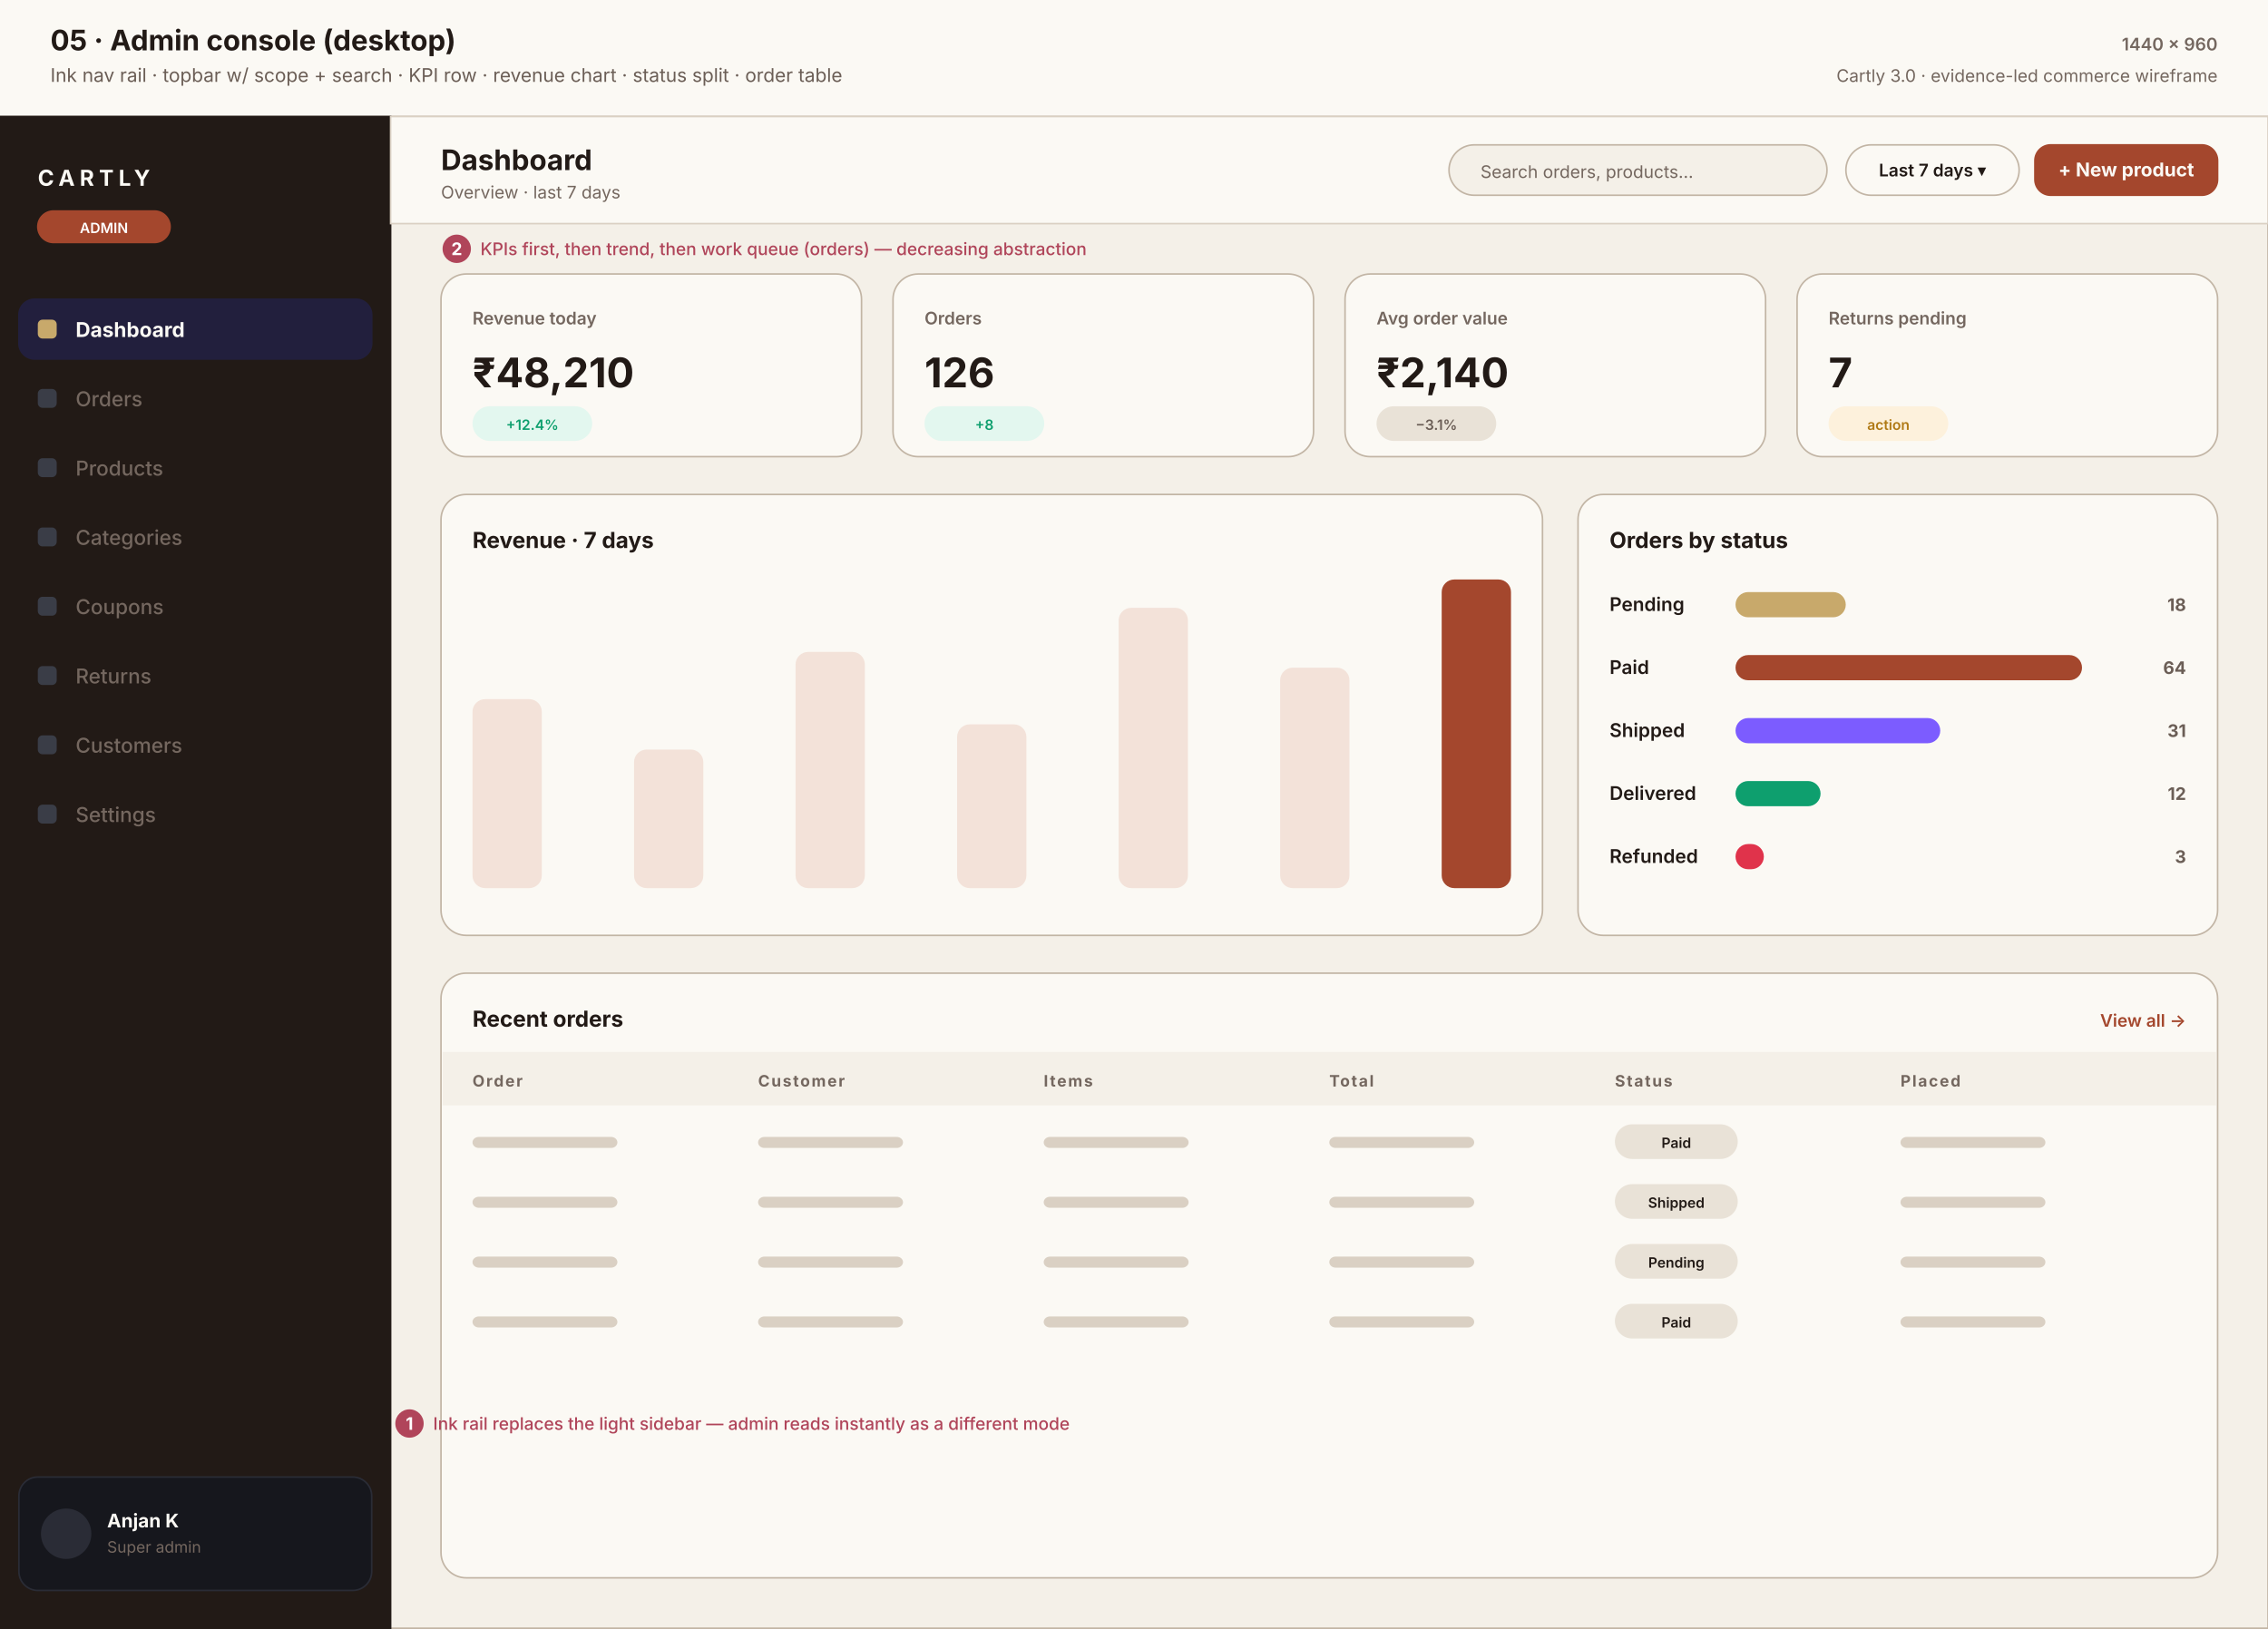
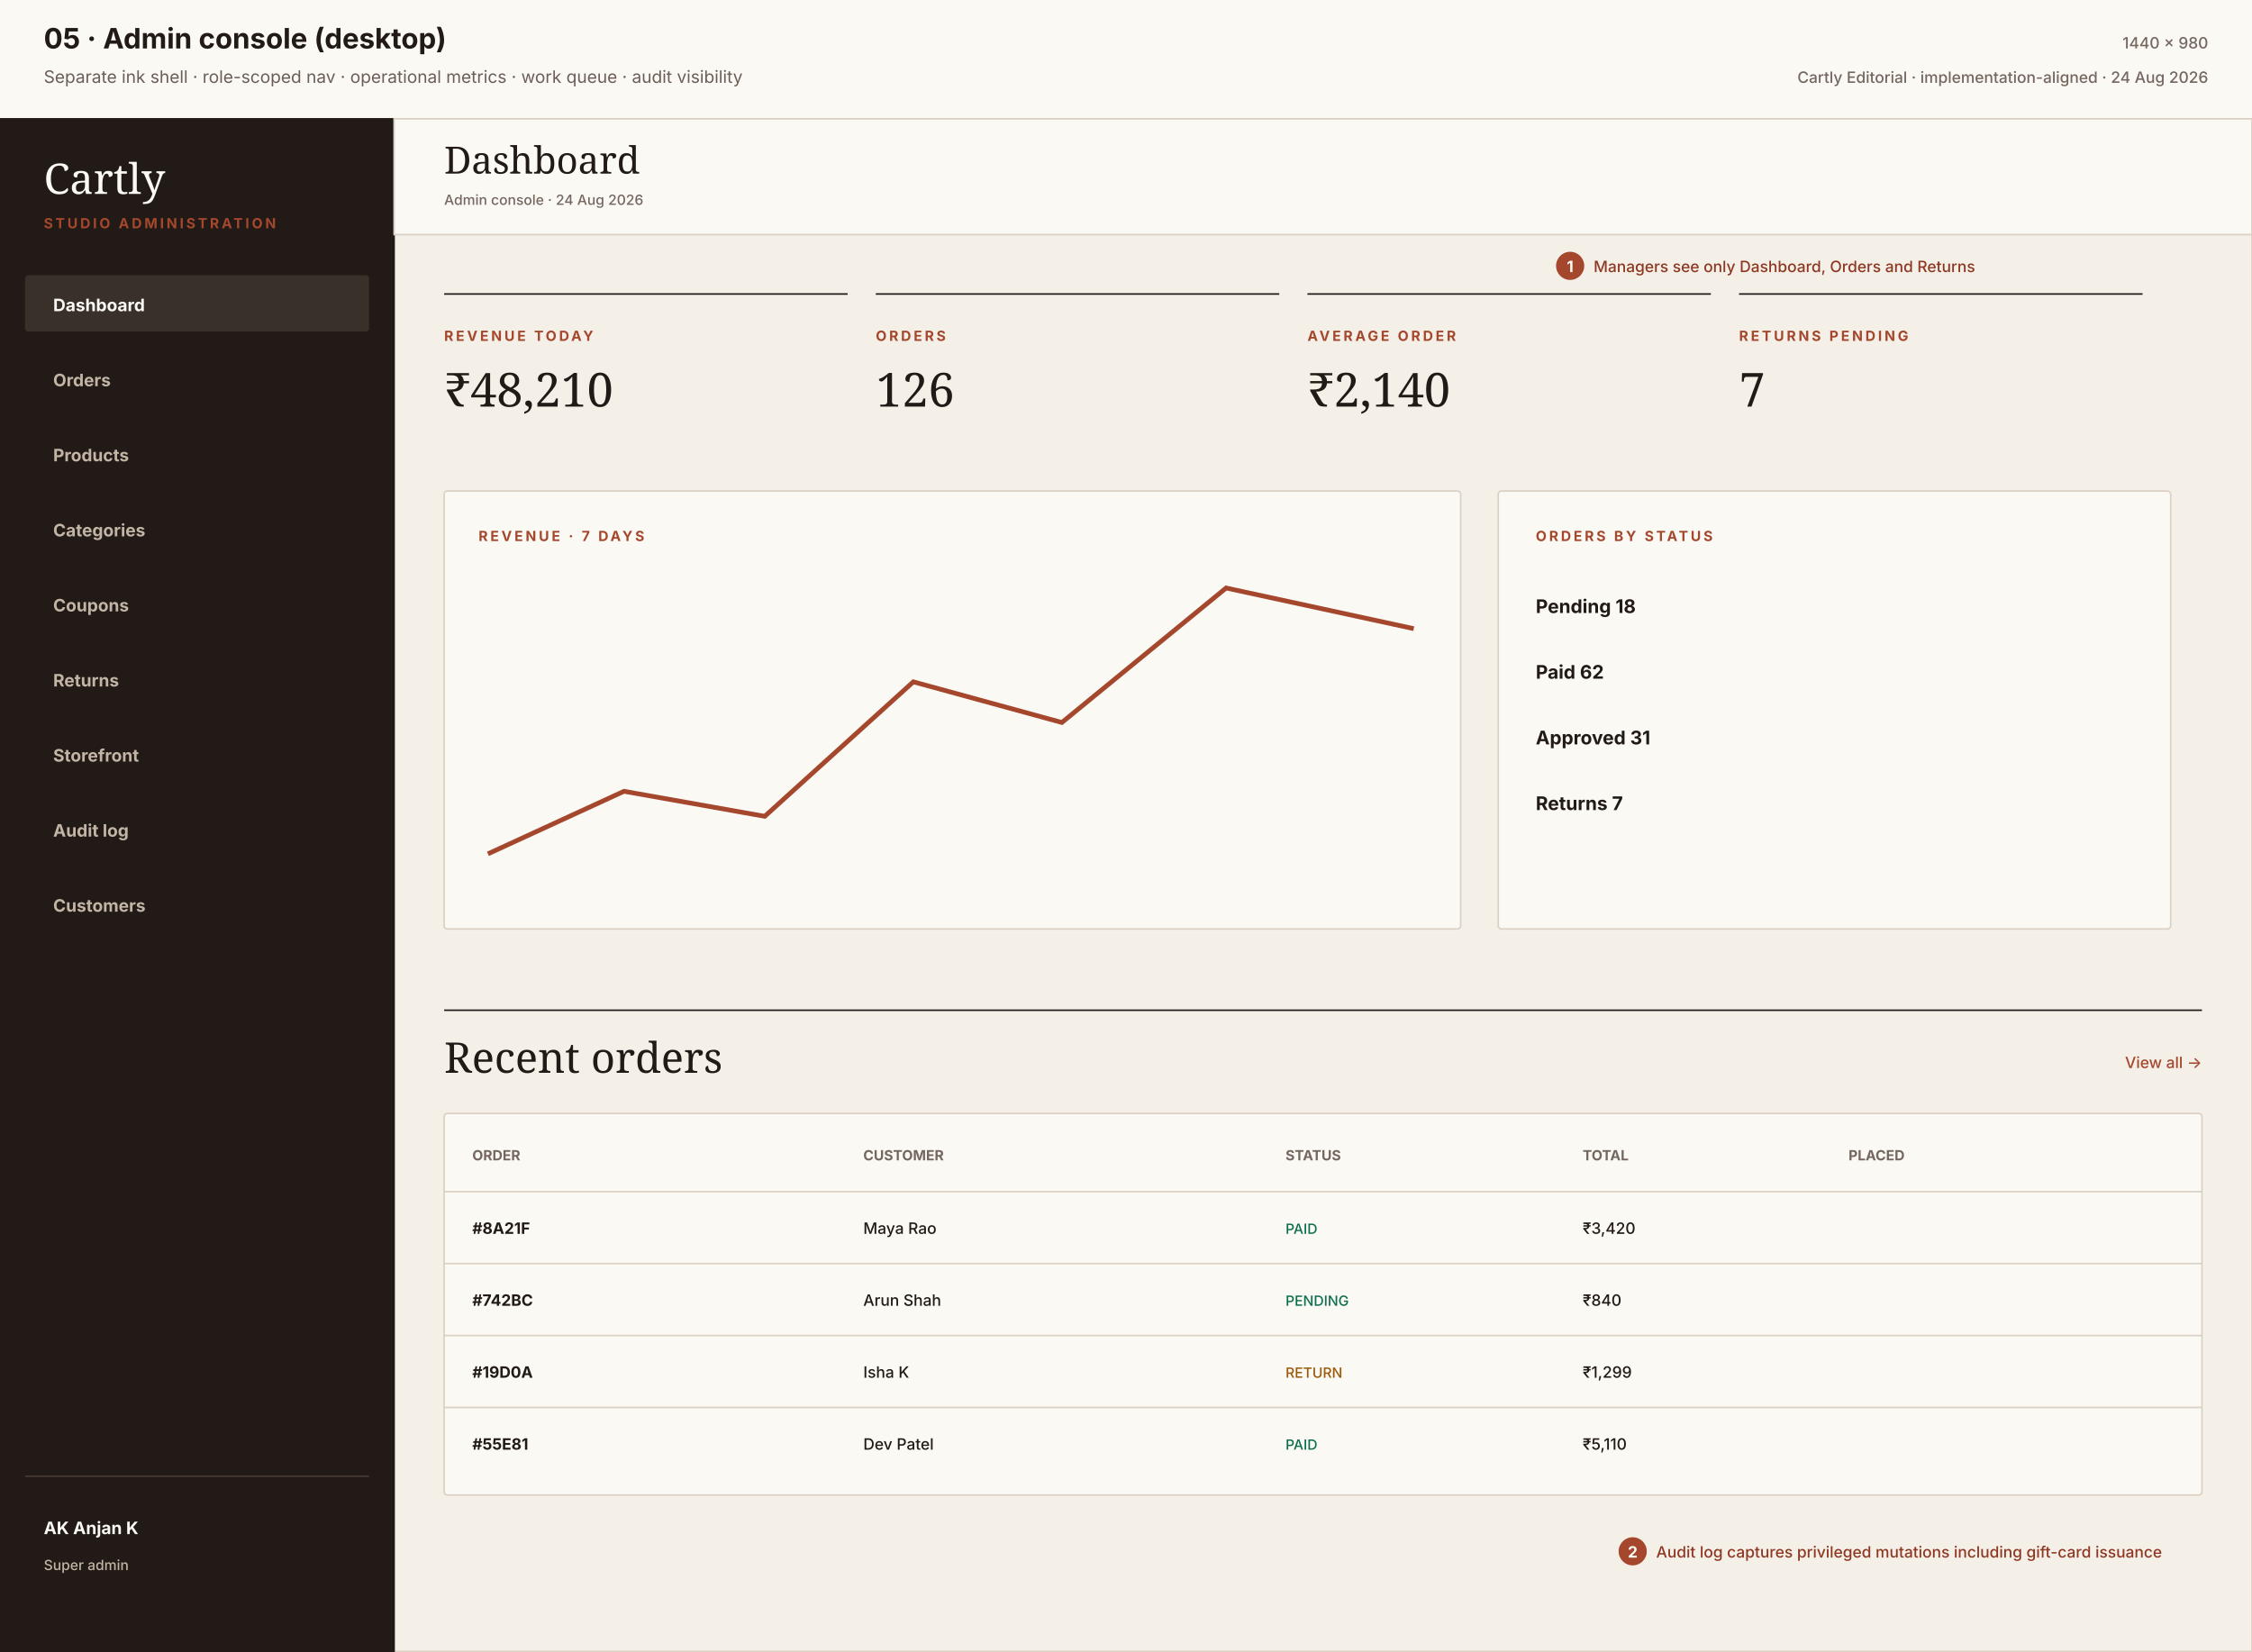
- <svg xmlns="http://www.w3.org/2000/svg" width="1440" height="1034" viewBox="0 0 1440 1034">
-   <rect width="1440" height="1034" fill="#FBF9F4" />
-   <g id="frame-label" data-name="frame-label">
-     <text x="32" y="32" font-family="Inter, 'Helvetica Neue', Arial, sans-serif" font-size="18" font-weight="700" fill="#221A16" text-anchor="start">05 · Admin console (desktop)</text>
-     <text x="32" y="52" font-family="Inter, 'Helvetica Neue', Arial, sans-serif" font-size="12" font-weight="400" fill="#6B5E56" text-anchor="start">Ink nav rail · topbar w/ scope + search · KPI row · revenue chart · status split · order table</text>
-     <text x="1408" y="32" font-family="Inter, 'Helvetica Neue', Arial, sans-serif" font-size="11" font-weight="600" fill="#74675F" text-anchor="end">1440 × 960</text>
-     <text x="1408" y="52" font-family="Inter, 'Helvetica Neue', Arial, sans-serif" font-size="11" font-weight="400" fill="#74675F" text-anchor="end">Cartly 3.0 · evidence-led commerce wireframe</text>
-   </g>
-   <g transform="translate(0 74)">
-     <rect width="1440" height="960" fill="#F4F0E8" stroke="#C2B5A5" />
+ <svg xmlns="http://www.w3.org/2000/svg" width="1440" height="1056" viewBox="0 0 1440 1056">
+   <rect width="1440" height="1056" fill="#FBF9F4" />
+   <text x="28" y="31" font-family="Inter, 'Helvetica Neue', Arial, sans-serif" font-size="18" font-weight="700" fill="#221A16" text-anchor="start">05 · Admin console (desktop)</text>
+   <text x="28" y="53" font-family="Inter, 'Helvetica Neue', Arial, sans-serif" font-size="11" font-weight="400" fill="#6B5E56" text-anchor="start">Separate ink shell · role-scoped nav · operational metrics · work queue · audit visibility</text>
+   <text x="1412" y="31" font-family="Inter, 'Helvetica Neue', Arial, sans-serif" font-size="10" font-weight="500" fill="#74675F" text-anchor="end">1440 × 980</text>
+   <text x="1412" y="53" font-family="Inter, 'Helvetica Neue', Arial, sans-serif" font-size="10" font-weight="500" fill="#74675F" text-anchor="end">Cartly Editorial · implementation-aligned · 24 Aug 2026</text>
+   <g transform="translate(0 76)">
+     <rect width="1440" height="980" fill="#F4F0E8" stroke="#DAD0C3" />
    <g id="admin-rail" data-name="admin-rail">
-       <rect x="0" y="0" width="248" height="960" rx="0" fill="#221A16" stroke="#221A16" stroke-width="1" />
-       <text x="24" y="44" font-family="Inter, 'Helvetica Neue', Arial, sans-serif" font-size="14" font-weight="700" fill="#FBF9F4" text-anchor="start" letter-spacing="0.22em">CARTLY</text>
-       <rect x="24" y="60" width="84" height="20" rx="10" fill="#A4472D" stroke="#A4472D" stroke-width="1" />
-       <text x="66" y="74" font-family="Inter, 'Helvetica Neue', Arial, sans-serif" font-size="9" font-weight="600" fill="#fff" text-anchor="middle">ADMIN</text>
-       <rect x="12" y="116" width="224" height="38" rx="10" fill="#221F3D" stroke="#221F3D" stroke-width="1" />
-       <rect x="24" y="129" width="12" height="12" rx="3" fill="#C8A96B" />
-       <text x="48" y="140" font-family="Inter, 'Helvetica Neue', Arial, sans-serif" font-size="13" font-weight="700" fill="#FBF9F4" text-anchor="start">Dashboard</text>
-       <rect x="24" y="173" width="12" height="12" rx="3" fill="#3A3D47" />
-       <text x="48" y="184" font-family="Inter, 'Helvetica Neue', Arial, sans-serif" font-size="13" font-weight="500" fill="#74675F" text-anchor="start">Orders</text>
-       <rect x="24" y="217" width="12" height="12" rx="3" fill="#3A3D47" />
-       <text x="48" y="228" font-family="Inter, 'Helvetica Neue', Arial, sans-serif" font-size="13" font-weight="500" fill="#74675F" text-anchor="start">Products</text>
-       <rect x="24" y="261" width="12" height="12" rx="3" fill="#3A3D47" />
-       <text x="48" y="272" font-family="Inter, 'Helvetica Neue', Arial, sans-serif" font-size="13" font-weight="500" fill="#74675F" text-anchor="start">Categories</text>
-       <rect x="24" y="305" width="12" height="12" rx="3" fill="#3A3D47" />
-       <text x="48" y="316" font-family="Inter, 'Helvetica Neue', Arial, sans-serif" font-size="13" font-weight="500" fill="#74675F" text-anchor="start">Coupons</text>
-       <rect x="24" y="349" width="12" height="12" rx="3" fill="#3A3D47" />
-       <text x="48" y="360" font-family="Inter, 'Helvetica Neue', Arial, sans-serif" font-size="13" font-weight="500" fill="#74675F" text-anchor="start">Returns</text>
-       <rect x="24" y="393" width="12" height="12" rx="3" fill="#3A3D47" />
-       <text x="48" y="404" font-family="Inter, 'Helvetica Neue', Arial, sans-serif" font-size="13" font-weight="500" fill="#74675F" text-anchor="start">Customers</text>
-       <rect x="24" y="437" width="12" height="12" rx="3" fill="#3A3D47" />
-       <text x="48" y="448" font-family="Inter, 'Helvetica Neue', Arial, sans-serif" font-size="13" font-weight="500" fill="#74675F" text-anchor="start">Settings</text>
-       <rect x="12" y="864" width="224" height="72" rx="12" fill="#16171D" stroke="#2A2C36" stroke-width="1" />
-       <circle cx="42" cy="900" r="16" fill="#2A2C36" />
-       <text x="68" y="896" font-family="Inter, 'Helvetica Neue', Arial, sans-serif" font-size="12" font-weight="700" fill="#FBF9F4" text-anchor="start">Anjan K</text>
-       <text x="68" y="912" font-family="Inter, 'Helvetica Neue', Arial, sans-serif" font-size="10" font-weight="400" fill="#74675F" text-anchor="start">Super admin</text>
+       <rect x="0" y="0" width="252" height="980" rx="0" fill="#221A16" stroke="#221A16" stroke-width="1" />
+       <text x="28" y="48" font-family="Instrument Serif, Georgia, serif" font-size="27" font-weight="500" fill="#FBF9F4" text-anchor="start">Cartly</text>
+       <text x="28" y="70" font-family="Inter, 'Helvetica Neue', Arial, sans-serif" font-size="9" font-weight="750" fill="#A4472D" text-anchor="start" letter-spacing="0.18em">STUDIO ADMINISTRATION</text>
+       <g id="nav-Dashboard" data-name="nav-Dashboard">
+         <rect x="16" y="100" width="220" height="36" rx="2" fill="#3A302A" stroke="none" stroke-width="1" />
+         <text x="34" y="123" font-family="Inter, 'Helvetica Neue', Arial, sans-serif" font-size="11" font-weight="650" fill="#FBF9F4" text-anchor="start">Dashboard</text>
+       </g>
+       <g id="nav-Orders" data-name="nav-Orders">
+         <rect x="16" y="148" width="220" height="36" rx="2" fill="#221A16" stroke="none" stroke-width="1" />
+         <text x="34" y="171" font-family="Inter, 'Helvetica Neue', Arial, sans-serif" font-size="11" font-weight="650" fill="#C2B5A5" text-anchor="start">Orders</text>
+       </g>
+       <g id="nav-Products" data-name="nav-Products">
+         <rect x="16" y="196" width="220" height="36" rx="2" fill="#221A16" stroke="none" stroke-width="1" />
+         <text x="34" y="219" font-family="Inter, 'Helvetica Neue', Arial, sans-serif" font-size="11" font-weight="650" fill="#C2B5A5" text-anchor="start">Products</text>
+       </g>
+       <g id="nav-Categories" data-name="nav-Categories">
+         <rect x="16" y="244" width="220" height="36" rx="2" fill="#221A16" stroke="none" stroke-width="1" />
+         <text x="34" y="267" font-family="Inter, 'Helvetica Neue', Arial, sans-serif" font-size="11" font-weight="650" fill="#C2B5A5" text-anchor="start">Categories</text>
+       </g>
+       <g id="nav-Coupons" data-name="nav-Coupons">
+         <rect x="16" y="292" width="220" height="36" rx="2" fill="#221A16" stroke="none" stroke-width="1" />
+         <text x="34" y="315" font-family="Inter, 'Helvetica Neue', Arial, sans-serif" font-size="11" font-weight="650" fill="#C2B5A5" text-anchor="start">Coupons</text>
+       </g>
+       <g id="nav-Returns" data-name="nav-Returns">
+         <rect x="16" y="340" width="220" height="36" rx="2" fill="#221A16" stroke="none" stroke-width="1" />
+         <text x="34" y="363" font-family="Inter, 'Helvetica Neue', Arial, sans-serif" font-size="11" font-weight="650" fill="#C2B5A5" text-anchor="start">Returns</text>
+       </g>
+       <g id="nav-Storefront" data-name="nav-Storefront">
+         <rect x="16" y="388" width="220" height="36" rx="2" fill="#221A16" stroke="none" stroke-width="1" />
+         <text x="34" y="411" font-family="Inter, 'Helvetica Neue', Arial, sans-serif" font-size="11" font-weight="650" fill="#C2B5A5" text-anchor="start">Storefront</text>
+       </g>
+       <g id="nav-Audit log" data-name="nav-Audit log">
+         <rect x="16" y="436" width="220" height="36" rx="2" fill="#221A16" stroke="none" stroke-width="1" />
+         <text x="34" y="459" font-family="Inter, 'Helvetica Neue', Arial, sans-serif" font-size="11" font-weight="650" fill="#C2B5A5" text-anchor="start">Audit log</text>
+       </g>
+       <g id="nav-Customers" data-name="nav-Customers">
+         <rect x="16" y="484" width="220" height="36" rx="2" fill="#221A16" stroke="none" stroke-width="1" />
+         <text x="34" y="507" font-family="Inter, 'Helvetica Neue', Arial, sans-serif" font-size="11" font-weight="650" fill="#C2B5A5" text-anchor="start">Customers</text>
+       </g>
+       <line x1="16" y1="868" x2="236" y2="868" stroke="#453932" />
+       <text x="28" y="905" font-family="Inter, 'Helvetica Neue', Arial, sans-serif" font-size="11" font-weight="700" fill="#FBF9F4" text-anchor="start">AK   Anjan K</text>
+       <text x="28" y="928" font-family="Inter, 'Helvetica Neue', Arial, sans-serif" font-size="9" font-weight="500" fill="#C2B5A5" text-anchor="start">Super admin</text>
    </g>
    <g id="admin-topbar" data-name="admin-topbar">
-       <rect x="248" y="0" width="1192" height="68" rx="0" fill="#FBF9F4" stroke="#DAD0C3" stroke-width="1" />
-       <text x="280" y="34" font-family="Inter, 'Helvetica Neue', Arial, sans-serif" font-size="18" font-weight="700" fill="#221A16" text-anchor="start">Dashboard</text>
-       <text x="280" y="52" font-family="Inter, 'Helvetica Neue', Arial, sans-serif" font-size="11" font-weight="400" fill="#74675F" text-anchor="start">Overview · last 7 days</text>
-       <rect x="920" y="18" width="240" height="32" rx="16" fill="#F4F0E8" stroke="#C2B5A5" stroke-width="1" />
-       <text x="940" y="39" font-family="Inter, 'Helvetica Neue', Arial, sans-serif" font-size="11" font-weight="400" fill="#74675F" text-anchor="start">Search orders, products...</text>
-       <rect x="1172" y="18" width="110" height="32" rx="16" fill="#FBF9F4" stroke="#C2B5A5" stroke-width="1" />
-       <text x="1227" y="38" font-family="Inter, 'Helvetica Neue', Arial, sans-serif" font-size="11" font-weight="600" fill="#221A16" text-anchor="middle">Last 7 days ▾</text>
-       <rect x="1292" y="18" width="116" height="32" rx="10" fill="#A4472D" stroke="#A4472D" stroke-width="1" />
-       <text x="1350" y="38" font-family="Inter, 'Helvetica Neue', Arial, sans-serif" font-size="12" font-weight="700" fill="#FBF9F4" text-anchor="middle">+ New product</text>
+       <rect x="252" y="0" width="1188" height="74" rx="0" fill="#FBF9F4" stroke="#DAD0C3" stroke-width="1" />
+       <text x="284" y="35" font-family="Instrument Serif, Georgia, serif" font-size="24" font-weight="500" fill="#221A16" text-anchor="start">Dashboard</text>
+       <text x="284" y="55" font-family="Inter, 'Helvetica Neue', Arial, sans-serif" font-size="9" font-weight="500" fill="#74675F" text-anchor="start">Admin console · 24 Aug 2026</text>
    </g>
-     <g id="kpi-cards" data-name="kpi-cards">
-       <rect x="280" y="100" width="267" height="116" rx="16" fill="#FBF9F4" stroke="#C2B5A5" stroke-width="1" />
-       <text x="300" y="132" font-family="Inter, 'Helvetica Neue', Arial, sans-serif" font-size="11" font-weight="600" fill="#74675F" text-anchor="start">Revenue today</text>
-       <text x="300" y="172" font-family="Inter, 'Helvetica Neue', Arial, sans-serif" font-size="26" font-weight="700" fill="#221A16" text-anchor="start">₹48,210</text>
-       <rect x="300" y="184" width="76" height="22" rx="11" fill="#E3F7EF" stroke="none" stroke-width="1" />
-       <text x="338" y="199" font-family="Inter, 'Helvetica Neue', Arial, sans-serif" font-size="9" font-weight="600" fill="#0E9F6E" text-anchor="middle">+12.4%</text>
-       <rect x="567" y="100" width="267" height="116" rx="16" fill="#FBF9F4" stroke="#C2B5A5" stroke-width="1" />
-       <text x="587" y="132" font-family="Inter, 'Helvetica Neue', Arial, sans-serif" font-size="11" font-weight="600" fill="#74675F" text-anchor="start">Orders</text>
-       <text x="587" y="172" font-family="Inter, 'Helvetica Neue', Arial, sans-serif" font-size="26" font-weight="700" fill="#221A16" text-anchor="start">126</text>
-       <rect x="587" y="184" width="76" height="22" rx="11" fill="#E3F7EF" stroke="none" stroke-width="1" />
-       <text x="625" y="199" font-family="Inter, 'Helvetica Neue', Arial, sans-serif" font-size="9" font-weight="600" fill="#0E9F6E" text-anchor="middle">+8</text>
-       <rect x="854" y="100" width="267" height="116" rx="16" fill="#FBF9F4" stroke="#C2B5A5" stroke-width="1" />
-       <text x="874" y="132" font-family="Inter, 'Helvetica Neue', Arial, sans-serif" font-size="11" font-weight="600" fill="#74675F" text-anchor="start">Avg order value</text>
-       <text x="874" y="172" font-family="Inter, 'Helvetica Neue', Arial, sans-serif" font-size="26" font-weight="700" fill="#221A16" text-anchor="start">₹2,140</text>
-       <rect x="874" y="184" width="76" height="22" rx="11" fill="#E9E2D7" stroke="none" stroke-width="1" />
-       <text x="912" y="199" font-family="Inter, 'Helvetica Neue', Arial, sans-serif" font-size="9" font-weight="600" fill="#6B5E56" text-anchor="middle">−3.1%</text>
-       <rect x="1141" y="100" width="267" height="116" rx="16" fill="#FBF9F4" stroke="#C2B5A5" stroke-width="1" />
-       <text x="1161" y="132" font-family="Inter, 'Helvetica Neue', Arial, sans-serif" font-size="11" font-weight="600" fill="#74675F" text-anchor="start">Returns pending</text>
-       <text x="1161" y="172" font-family="Inter, 'Helvetica Neue', Arial, sans-serif" font-size="26" font-weight="700" fill="#221A16" text-anchor="start">7</text>
-       <rect x="1161" y="184" width="76" height="22" rx="11" fill="#FDF1DC" stroke="none" stroke-width="1" />
-       <text x="1199" y="199" font-family="Inter, 'Helvetica Neue', Arial, sans-serif" font-size="9" font-weight="600" fill="#B07A16" text-anchor="middle">action</text>
+     <g id="kpis" data-name="kpis">
+       <g id="kpi-1" data-name="kpi-1">
+         <line x1="284" y1="112" x2="542" y2="112" stroke="#221A16" />
+         <text x="284" y="142" font-family="Inter, 'Helvetica Neue', Arial, sans-serif" font-size="9" font-weight="750" fill="#A4472D" text-anchor="start" letter-spacing="0.18em">REVENUE TODAY</text>
+         <text x="284" y="184" font-family="Instrument Serif, Georgia, serif" font-size="30" font-weight="500" fill="#221A16" text-anchor="start">₹48,210</text>
+       </g>
+       <g id="kpi-2" data-name="kpi-2">
+         <line x1="560" y1="112" x2="818" y2="112" stroke="#221A16" />
+         <text x="560" y="142" font-family="Inter, 'Helvetica Neue', Arial, sans-serif" font-size="9" font-weight="750" fill="#A4472D" text-anchor="start" letter-spacing="0.18em">ORDERS</text>
+         <text x="560" y="184" font-family="Instrument Serif, Georgia, serif" font-size="30" font-weight="500" fill="#221A16" text-anchor="start">126</text>
+       </g>
+       <g id="kpi-3" data-name="kpi-3">
+         <line x1="836" y1="112" x2="1094" y2="112" stroke="#221A16" />
+         <text x="836" y="142" font-family="Inter, 'Helvetica Neue', Arial, sans-serif" font-size="9" font-weight="750" fill="#A4472D" text-anchor="start" letter-spacing="0.18em">AVERAGE ORDER</text>
+         <text x="836" y="184" font-family="Instrument Serif, Georgia, serif" font-size="30" font-weight="500" fill="#221A16" text-anchor="start">₹2,140</text>
+       </g>
+       <g id="kpi-4" data-name="kpi-4">
+         <line x1="1112" y1="112" x2="1370" y2="112" stroke="#221A16" />
+         <text x="1112" y="142" font-family="Inter, 'Helvetica Neue', Arial, sans-serif" font-size="9" font-weight="750" fill="#A4472D" text-anchor="start" letter-spacing="0.18em">RETURNS PENDING</text>
+         <text x="1112" y="184" font-family="Instrument Serif, Georgia, serif" font-size="30" font-weight="500" fill="#221A16" text-anchor="start">7</text>
+       </g>
    </g>
-     <g id="revenue-chart" data-name="revenue-chart">
-       <rect x="280" y="240" width="699.36" height="280" rx="16" fill="#FBF9F4" stroke="#C2B5A5" stroke-width="1" />
-       <text x="300" y="274" font-family="Inter, 'Helvetica Neue', Arial, sans-serif" font-size="14" font-weight="700" fill="#221A16" text-anchor="start">Revenue · 7 days</text>
-       <rect x="300" y="370" width="44" height="120" rx="8" fill="#F3E2D9" stroke="none" stroke-width="1" />
-       <rect x="402.56" y="402" width="44" height="88" rx="8" fill="#F3E2D9" stroke="none" stroke-width="1" />
-       <rect x="505.12" y="340" width="44" height="150" rx="8" fill="#F3E2D9" stroke="none" stroke-width="1" />
-       <rect x="607.68" y="386" width="44" height="104" rx="8" fill="#F3E2D9" stroke="none" stroke-width="1" />
-       <rect x="710.24" y="312" width="44" height="178" rx="8" fill="#F3E2D9" stroke="none" stroke-width="1" />
-       <rect x="812.8" y="350" width="44" height="140" rx="8" fill="#F3E2D9" stroke="none" stroke-width="1" />
-       <rect x="915.36" y="294" width="44" height="196" rx="8" fill="#A4472D" stroke="none" stroke-width="1" />
+     <g id="analytics" data-name="analytics">
+       <rect x="284" y="238" width="650" height="280" rx="2" fill="#FBF9F4" stroke="#DAD0C3" stroke-width="1" />
+       <text x="306" y="270" font-family="Inter, 'Helvetica Neue', Arial, sans-serif" font-size="9" font-weight="750" fill="#A4472D" text-anchor="start" letter-spacing="0.18em">REVENUE · 7 DAYS</text>
+       <polyline points="312,470 399,430 489,446 584,360 679,386 784,300 904,326" fill="none" stroke="#A4472D" stroke-width="3" />
+       <rect x="958" y="238" width="430" height="280" rx="2" fill="#FBF9F4" stroke="#DAD0C3" stroke-width="1" />
+       <text x="982" y="270" font-family="Inter, 'Helvetica Neue', Arial, sans-serif" font-size="9" font-weight="750" fill="#A4472D" text-anchor="start" letter-spacing="0.18em">ORDERS BY STATUS</text>
+       <text x="982" y="316" font-family="Inter, 'Helvetica Neue', Arial, sans-serif" font-size="12" font-weight="650" fill="#221A16" text-anchor="start">Pending  18</text>
+       <text x="982" y="358" font-family="Inter, 'Helvetica Neue', Arial, sans-serif" font-size="12" font-weight="650" fill="#221A16" text-anchor="start">Paid  62</text>
+       <text x="982" y="400" font-family="Inter, 'Helvetica Neue', Arial, sans-serif" font-size="12" font-weight="650" fill="#221A16" text-anchor="start">Approved  31</text>
+       <text x="982" y="442" font-family="Inter, 'Helvetica Neue', Arial, sans-serif" font-size="12" font-weight="650" fill="#221A16" text-anchor="start">Returns  7</text>
    </g>
-     <g id="orders-by-status" data-name="orders-by-status">
-       <rect x="1001.92" y="240" width="406.08" height="280" rx="16" fill="#FBF9F4" stroke="#C2B5A5" stroke-width="1" />
-       <text x="1021.92" y="274" font-family="Inter, 'Helvetica Neue', Arial, sans-serif" font-size="14" font-weight="700" fill="#221A16" text-anchor="start">Orders by status</text>
-       <text x="1021.92" y="314" font-family="Inter, 'Helvetica Neue', Arial, sans-serif" font-size="12" font-weight="600" fill="#221A16" text-anchor="start">Pending</text>
-       <rect x="1101.92" y="302" width="70" height="16" rx="8" fill="#C8A96B" stroke="none" stroke-width="1" />
-       <text x="1388" y="314" font-family="Inter, 'Helvetica Neue', Arial, sans-serif" font-size="11" font-weight="700" fill="#6B5E56" text-anchor="end">18</text>
-       <text x="1021.92" y="354" font-family="Inter, 'Helvetica Neue', Arial, sans-serif" font-size="12" font-weight="600" fill="#221A16" text-anchor="start">Paid</text>
-       <rect x="1101.92" y="342" width="220" height="16" rx="8" fill="#A4472D" stroke="none" stroke-width="1" />
-       <text x="1388" y="354" font-family="Inter, 'Helvetica Neue', Arial, sans-serif" font-size="11" font-weight="700" fill="#6B5E56" text-anchor="end">64</text>
-       <text x="1021.92" y="394" font-family="Inter, 'Helvetica Neue', Arial, sans-serif" font-size="12" font-weight="600" fill="#221A16" text-anchor="start">Shipped</text>
-       <rect x="1101.92" y="382" width="130" height="16" rx="8" fill="#7C5CFF" stroke="none" stroke-width="1" />
-       <text x="1388" y="394" font-family="Inter, 'Helvetica Neue', Arial, sans-serif" font-size="11" font-weight="700" fill="#6B5E56" text-anchor="end">31</text>
-       <text x="1021.92" y="434" font-family="Inter, 'Helvetica Neue', Arial, sans-serif" font-size="12" font-weight="600" fill="#221A16" text-anchor="start">Delivered</text>
-       <rect x="1101.92" y="422" width="54" height="16" rx="8" fill="#0E9F6E" stroke="none" stroke-width="1" />
-       <text x="1388" y="434" font-family="Inter, 'Helvetica Neue', Arial, sans-serif" font-size="11" font-weight="700" fill="#6B5E56" text-anchor="end">12</text>
-       <text x="1021.92" y="474" font-family="Inter, 'Helvetica Neue', Arial, sans-serif" font-size="12" font-weight="600" fill="#221A16" text-anchor="start">Refunded</text>
-       <rect x="1101.92" y="462" width="18" height="16" rx="8" fill="#E0334B" stroke="none" stroke-width="1" />
-       <text x="1388" y="474" font-family="Inter, 'Helvetica Neue', Arial, sans-serif" font-size="11" font-weight="700" fill="#6B5E56" text-anchor="end">3</text>
+     <g id="operations-table" data-name="operations-table">
+       <line x1="284" y1="570" x2="1408" y2="570" stroke="#221A16" />
+       <text x="284" y="610" font-family="Instrument Serif, Georgia, serif" font-size="27" font-weight="500" fill="#221A16" text-anchor="start">Recent orders</text>
+       <text x="1408" y="607" font-family="Inter, 'Helvetica Neue', Arial, sans-serif" font-size="10" font-weight="500" fill="#A4472D" text-anchor="end">View all →</text>
+       <rect x="284" y="636" width="1124" height="244" rx="2" fill="#FBF9F4" stroke="#DAD0C3" stroke-width="1" />
+       <text x="302" y="666" font-family="Inter, 'Helvetica Neue', Arial, sans-serif" font-size="9" font-weight="750" fill="#74675F" text-anchor="start">ORDER</text>
+       <text x="552" y="666" font-family="Inter, 'Helvetica Neue', Arial, sans-serif" font-size="9" font-weight="750" fill="#74675F" text-anchor="start">CUSTOMER</text>
+       <text x="822" y="666" font-family="Inter, 'Helvetica Neue', Arial, sans-serif" font-size="9" font-weight="750" fill="#74675F" text-anchor="start">STATUS</text>
+       <text x="1012" y="666" font-family="Inter, 'Helvetica Neue', Arial, sans-serif" font-size="9" font-weight="750" fill="#74675F" text-anchor="start">TOTAL</text>
+       <text x="1182" y="666" font-family="Inter, 'Helvetica Neue', Arial, sans-serif" font-size="9" font-weight="750" fill="#74675F" text-anchor="start">PLACED</text>
+       <g id="order-row-1" data-name="order-row-1">
+         <line x1="284" y1="686" x2="1408" y2="686" stroke="#DAD0C3" />
+         <text x="302" y="713" font-family="Inter, 'Helvetica Neue', Arial, sans-serif" font-size="10" font-weight="700" fill="#221A16" text-anchor="start">#8A21F</text>
+         <text x="552" y="713" font-family="Inter, 'Helvetica Neue', Arial, sans-serif" font-size="10" font-weight="500" fill="#221A16" text-anchor="start">Maya Rao</text>
+         <text x="822" y="713" font-family="Inter, 'Helvetica Neue', Arial, sans-serif" font-size="9" font-weight="500" fill="#0E6F50" text-anchor="start">PAID</text>
+         <text x="1012" y="713" font-family="Inter, 'Helvetica Neue', Arial, sans-serif" font-size="10" font-weight="500" fill="#221A16" text-anchor="start">₹3,420</text>
+       </g>
+       <g id="order-row-2" data-name="order-row-2">
+         <line x1="284" y1="732" x2="1408" y2="732" stroke="#DAD0C3" />
+         <text x="302" y="759" font-family="Inter, 'Helvetica Neue', Arial, sans-serif" font-size="10" font-weight="700" fill="#221A16" text-anchor="start">#742BC</text>
+         <text x="552" y="759" font-family="Inter, 'Helvetica Neue', Arial, sans-serif" font-size="10" font-weight="500" fill="#221A16" text-anchor="start">Arun Shah</text>
+         <text x="822" y="759" font-family="Inter, 'Helvetica Neue', Arial, sans-serif" font-size="9" font-weight="500" fill="#0E6F50" text-anchor="start">PENDING</text>
+         <text x="1012" y="759" font-family="Inter, 'Helvetica Neue', Arial, sans-serif" font-size="10" font-weight="500" fill="#221A16" text-anchor="start">₹840</text>
+       </g>
+       <g id="order-row-3" data-name="order-row-3">
+         <line x1="284" y1="778" x2="1408" y2="778" stroke="#DAD0C3" />
+         <text x="302" y="805" font-family="Inter, 'Helvetica Neue', Arial, sans-serif" font-size="10" font-weight="700" fill="#221A16" text-anchor="start">#19D0A</text>
+         <text x="552" y="805" font-family="Inter, 'Helvetica Neue', Arial, sans-serif" font-size="10" font-weight="500" fill="#221A16" text-anchor="start">Isha K</text>
+         <text x="822" y="805" font-family="Inter, 'Helvetica Neue', Arial, sans-serif" font-size="9" font-weight="500" fill="#9A5A0A" text-anchor="start">RETURN</text>
+         <text x="1012" y="805" font-family="Inter, 'Helvetica Neue', Arial, sans-serif" font-size="10" font-weight="500" fill="#221A16" text-anchor="start">₹1,299</text>
+       </g>
+       <g id="order-row-4" data-name="order-row-4">
+         <line x1="284" y1="824" x2="1408" y2="824" stroke="#DAD0C3" />
+         <text x="302" y="851" font-family="Inter, 'Helvetica Neue', Arial, sans-serif" font-size="10" font-weight="700" fill="#221A16" text-anchor="start">#55E81</text>
+         <text x="552" y="851" font-family="Inter, 'Helvetica Neue', Arial, sans-serif" font-size="10" font-weight="500" fill="#221A16" text-anchor="start">Dev Patel</text>
+         <text x="822" y="851" font-family="Inter, 'Helvetica Neue', Arial, sans-serif" font-size="9" font-weight="500" fill="#0E6F50" text-anchor="start">PAID</text>
+         <text x="1012" y="851" font-family="Inter, 'Helvetica Neue', Arial, sans-serif" font-size="10" font-weight="500" fill="#221A16" text-anchor="start">₹5,110</text>
+       </g>
    </g>
-     <g id="recent-orders-table" data-name="recent-orders-table">
-       <rect x="280" y="544" width="1128" height="384" rx="16" fill="#FBF9F4" stroke="#C2B5A5" stroke-width="1" />
-       <text x="300" y="578" font-family="Inter, 'Helvetica Neue', Arial, sans-serif" font-size="14" font-weight="700" fill="#221A16" text-anchor="start">Recent orders</text>
-       <text x="1388" y="578" font-family="Inter, 'Helvetica Neue', Arial, sans-serif" font-size="11" font-weight="600" fill="#A4472D" text-anchor="end">View all →</text>
-       <rect x="281" y="594" width="1126" height="34" rx="0" fill="#F4F0E8" stroke="none" stroke-width="1" />
-       <text x="300" y="616" font-family="Inter, 'Helvetica Neue', Arial, sans-serif" font-size="10" font-weight="700" fill="#74675F" text-anchor="start" letter-spacing="0.1em">Order</text>
-       <text x="481.333" y="616" font-family="Inter, 'Helvetica Neue', Arial, sans-serif" font-size="10" font-weight="700" fill="#74675F" text-anchor="start" letter-spacing="0.1em">Customer</text>
-       <text x="662.667" y="616" font-family="Inter, 'Helvetica Neue', Arial, sans-serif" font-size="10" font-weight="700" fill="#74675F" text-anchor="start" letter-spacing="0.1em">Items</text>
-       <text x="844" y="616" font-family="Inter, 'Helvetica Neue', Arial, sans-serif" font-size="10" font-weight="700" fill="#74675F" text-anchor="start" letter-spacing="0.1em">Total</text>
-       <text x="1025.333" y="616" font-family="Inter, 'Helvetica Neue', Arial, sans-serif" font-size="10" font-weight="700" fill="#74675F" text-anchor="start" letter-spacing="0.1em">Status</text>
-       <text x="1206.667" y="616" font-family="Inter, 'Helvetica Neue', Arial, sans-serif" font-size="10" font-weight="700" fill="#74675F" text-anchor="start" letter-spacing="0.1em">Placed</text>
-       <rect x="300" y="648" width="92" height="7" rx="4" fill="#DAD0C3" stroke="none" stroke-width="1" />
-       <rect x="481.333" y="648" width="92" height="7" rx="4" fill="#DAD0C3" stroke="none" stroke-width="1" />
-       <rect x="662.667" y="648" width="92" height="7" rx="4" fill="#DAD0C3" stroke="none" stroke-width="1" />
-       <rect x="844" y="648" width="92" height="7" rx="4" fill="#DAD0C3" stroke="none" stroke-width="1" />
-       <rect x="1025.333" y="640" width="78" height="22" rx="11" fill="#E9E2D7" stroke="none" stroke-width="1" />
-       <text x="1064.333" y="655" font-family="Inter, 'Helvetica Neue', Arial, sans-serif" font-size="9" font-weight="600" fill="#221A16" text-anchor="middle">Paid</text>
-       <rect x="1206.667" y="648" width="92" height="7" rx="4" fill="#DAD0C3" stroke="none" stroke-width="1" />
-       <rect x="300" y="686" width="92" height="7" rx="4" fill="#DAD0C3" stroke="none" stroke-width="1" />
-       <rect x="481.333" y="686" width="92" height="7" rx="4" fill="#DAD0C3" stroke="none" stroke-width="1" />
-       <rect x="662.667" y="686" width="92" height="7" rx="4" fill="#DAD0C3" stroke="none" stroke-width="1" />
-       <rect x="844" y="686" width="92" height="7" rx="4" fill="#DAD0C3" stroke="none" stroke-width="1" />
-       <rect x="1025.333" y="678" width="78" height="22" rx="11" fill="#E9E2D7" stroke="none" stroke-width="1" />
-       <text x="1064.333" y="693" font-family="Inter, 'Helvetica Neue', Arial, sans-serif" font-size="9" font-weight="600" fill="#221A16" text-anchor="middle">Shipped</text>
-       <rect x="1206.667" y="686" width="92" height="7" rx="4" fill="#DAD0C3" stroke="none" stroke-width="1" />
-       <rect x="300" y="724" width="92" height="7" rx="4" fill="#DAD0C3" stroke="none" stroke-width="1" />
-       <rect x="481.333" y="724" width="92" height="7" rx="4" fill="#DAD0C3" stroke="none" stroke-width="1" />
-       <rect x="662.667" y="724" width="92" height="7" rx="4" fill="#DAD0C3" stroke="none" stroke-width="1" />
-       <rect x="844" y="724" width="92" height="7" rx="4" fill="#DAD0C3" stroke="none" stroke-width="1" />
-       <rect x="1025.333" y="716" width="78" height="22" rx="11" fill="#E9E2D7" stroke="none" stroke-width="1" />
-       <text x="1064.333" y="731" font-family="Inter, 'Helvetica Neue', Arial, sans-serif" font-size="9" font-weight="600" fill="#221A16" text-anchor="middle">Pending</text>
-       <rect x="1206.667" y="724" width="92" height="7" rx="4" fill="#DAD0C3" stroke="none" stroke-width="1" />
-       <rect x="300" y="762" width="92" height="7" rx="4" fill="#DAD0C3" stroke="none" stroke-width="1" />
-       <rect x="481.333" y="762" width="92" height="7" rx="4" fill="#DAD0C3" stroke="none" stroke-width="1" />
-       <rect x="662.667" y="762" width="92" height="7" rx="4" fill="#DAD0C3" stroke="none" stroke-width="1" />
-       <rect x="844" y="762" width="92" height="7" rx="4" fill="#DAD0C3" stroke="none" stroke-width="1" />
-       <rect x="1025.333" y="754" width="78" height="22" rx="11" fill="#E9E2D7" stroke="none" stroke-width="1" />
-       <text x="1064.333" y="769" font-family="Inter, 'Helvetica Neue', Arial, sans-serif" font-size="9" font-weight="600" fill="#221A16" text-anchor="middle">Paid</text>
-       <rect x="1206.667" y="762" width="92" height="7" rx="4" fill="#DAD0C3" stroke="none" stroke-width="1" />
+     <g id="note-1" data-name="note-1">
+       <circle cx="1004" cy="94" r="9" fill="#A4472D" />
+       <text x="1004" y="98" font-family="Inter, 'Helvetica Neue', Arial, sans-serif" font-size="10" font-weight="750" fill="#FBF9F4" text-anchor="middle">1</text>
+       <text x="1019" y="98" font-family="Inter, 'Helvetica Neue', Arial, sans-serif" font-size="10" font-weight="500" fill="#8E3823" text-anchor="start">Managers see only Dashboard, Orders and Returns</text>
    </g>
-     <g id="annotations" data-name="annotations">
-       <circle cx="260" cy="830" r="9" fill="#B0455A" />
-       <text x="260" y="834" font-family="Inter, 'Helvetica Neue', Arial, sans-serif" font-size="11" font-weight="700" fill="#fff" text-anchor="middle">1</text>
-       <text x="275" y="834" font-family="Inter, 'Helvetica Neue', Arial, sans-serif" font-size="11" font-weight="500" fill="#B0455A" text-anchor="start">Ink rail replaces the light sidebar — admin reads instantly as a different mode</text>
-       <circle cx="290" cy="84" r="9" fill="#B0455A" />
-       <text x="290" y="88" font-family="Inter, 'Helvetica Neue', Arial, sans-serif" font-size="11" font-weight="700" fill="#fff" text-anchor="middle">2</text>
-       <text x="305" y="88" font-family="Inter, 'Helvetica Neue', Arial, sans-serif" font-size="11" font-weight="500" fill="#B0455A" text-anchor="start">KPIs first, then trend, then work queue (orders) — decreasing abstraction</text>
+     <g id="note-2" data-name="note-2">
+       <circle cx="1044" cy="916" r="9" fill="#A4472D" />
+       <text x="1044" y="920" font-family="Inter, 'Helvetica Neue', Arial, sans-serif" font-size="10" font-weight="750" fill="#FBF9F4" text-anchor="middle">2</text>
+       <text x="1059" y="920" font-family="Inter, 'Helvetica Neue', Arial, sans-serif" font-size="10" font-weight="500" fill="#8E3823" text-anchor="start">Audit log captures privileged mutations including gift-card issuance</text>
    </g>
  </g>
</svg>
